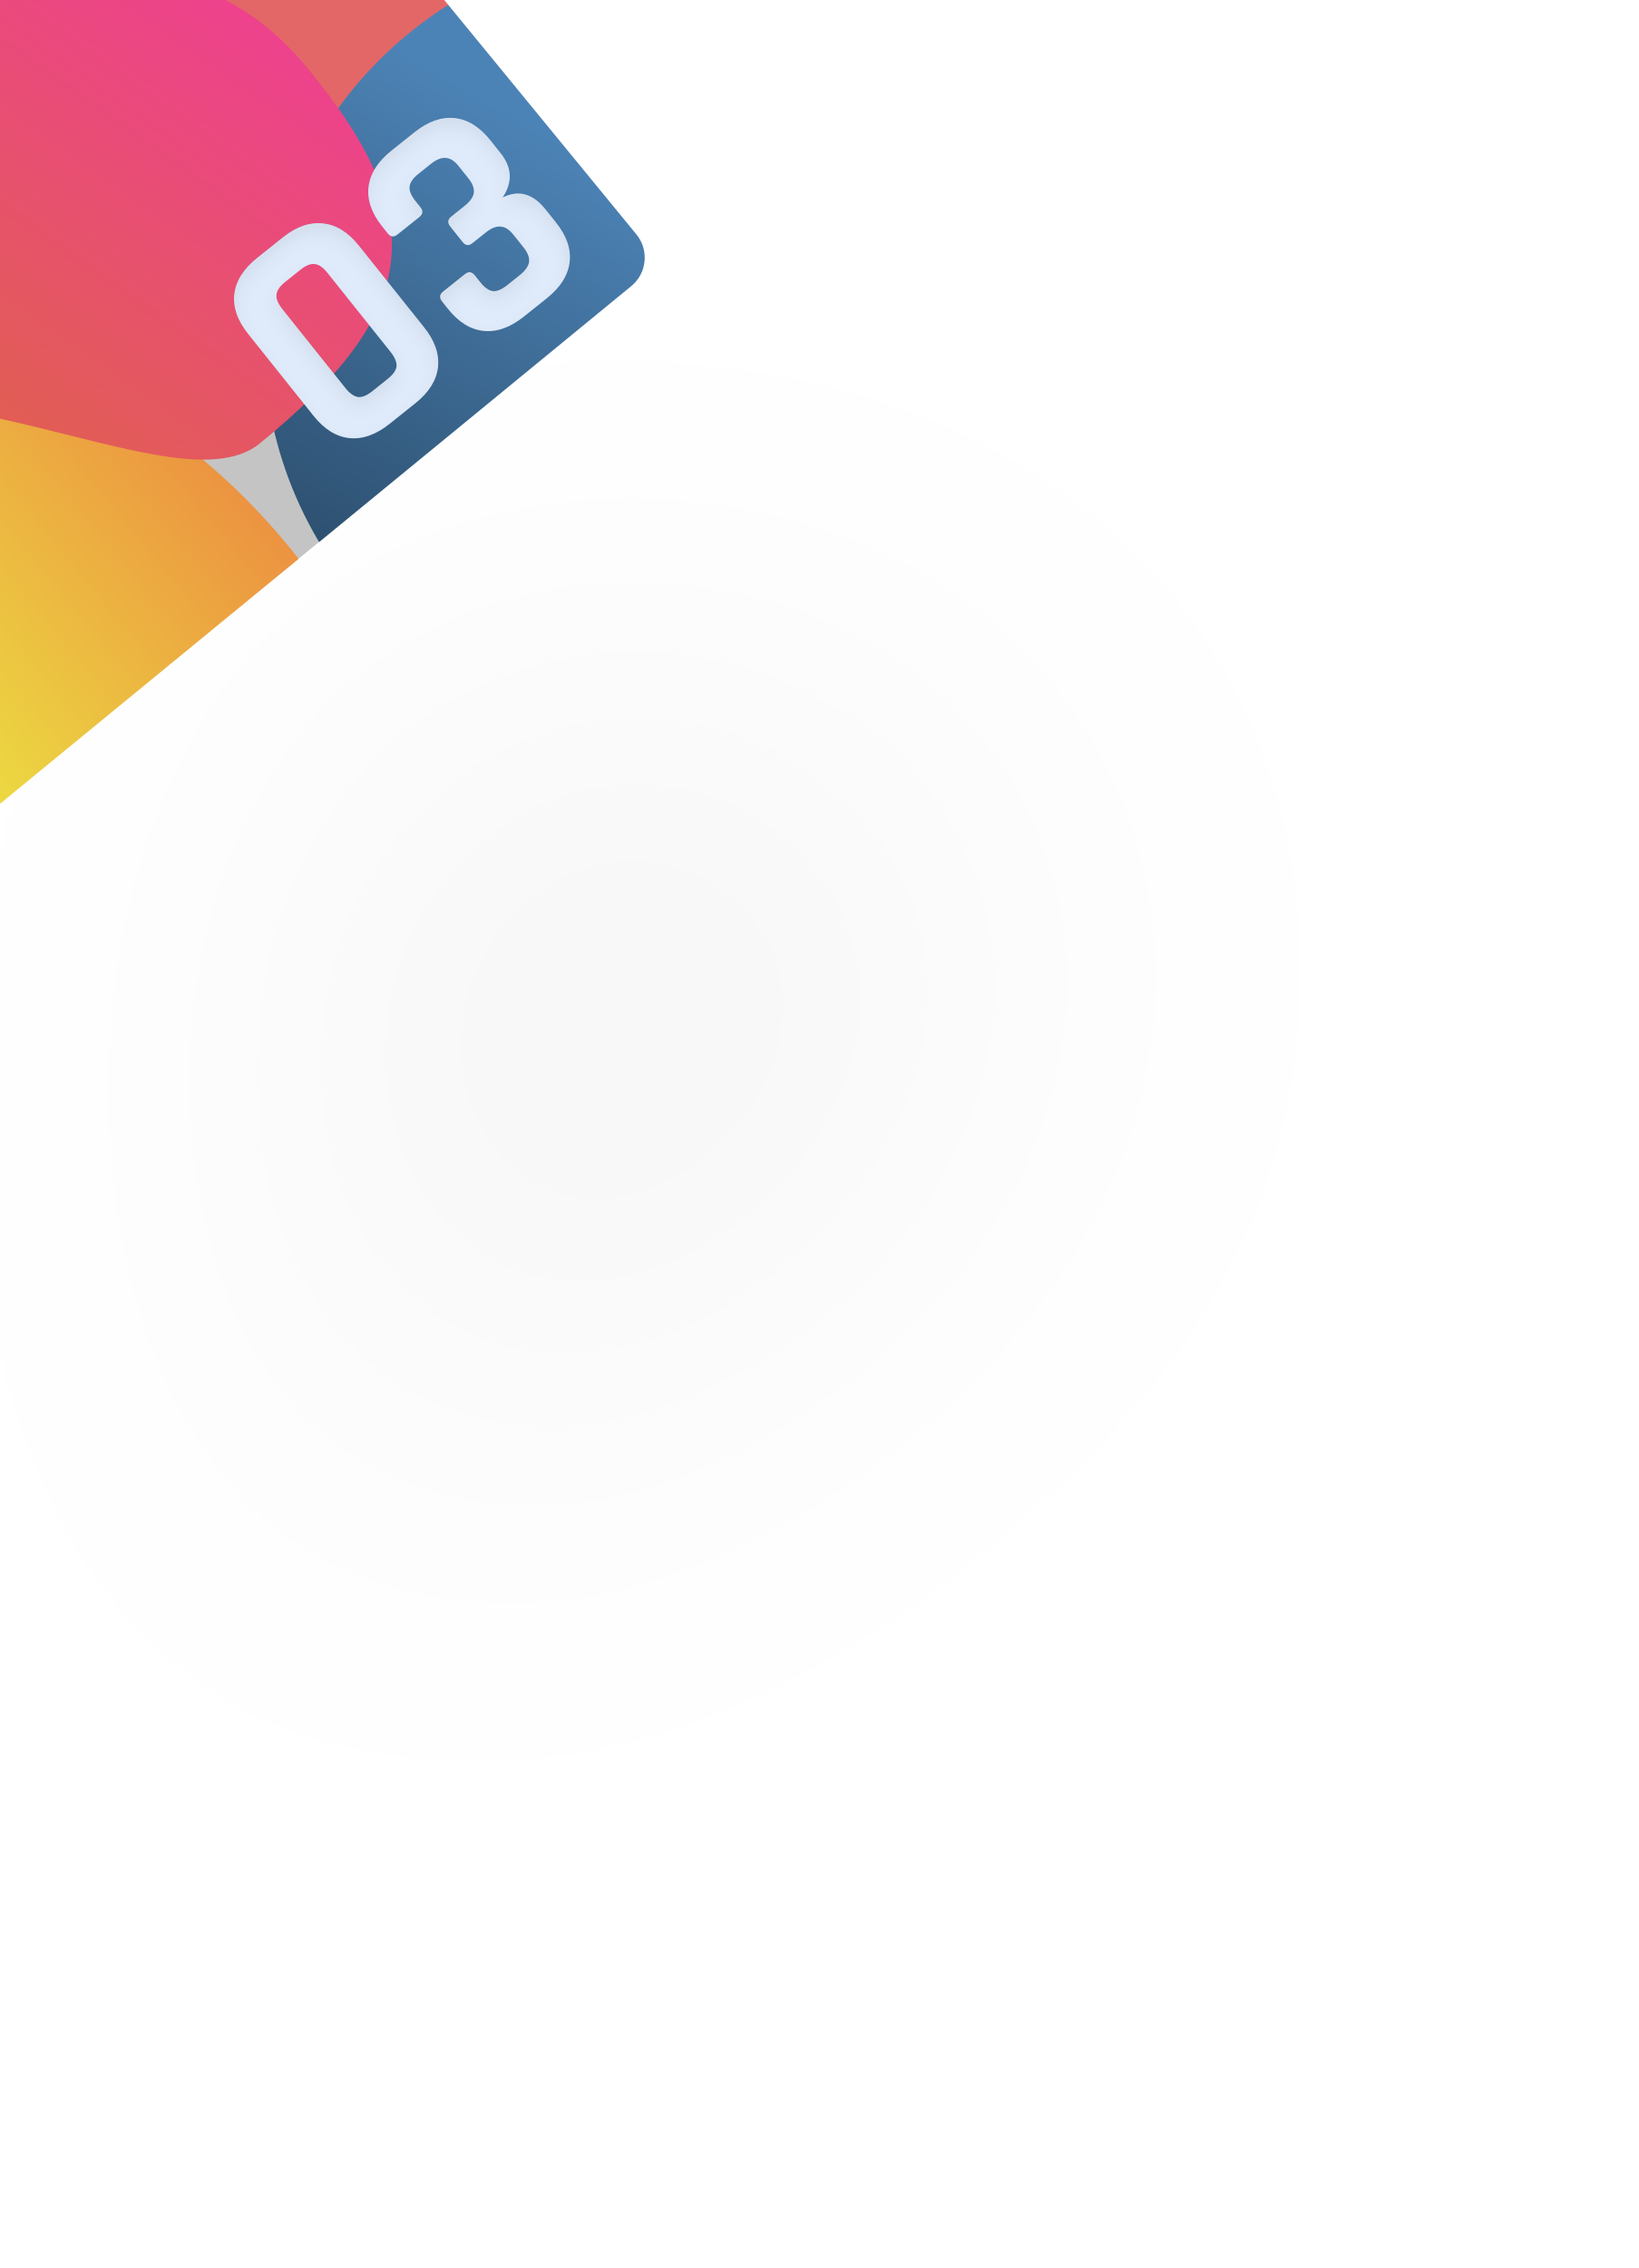
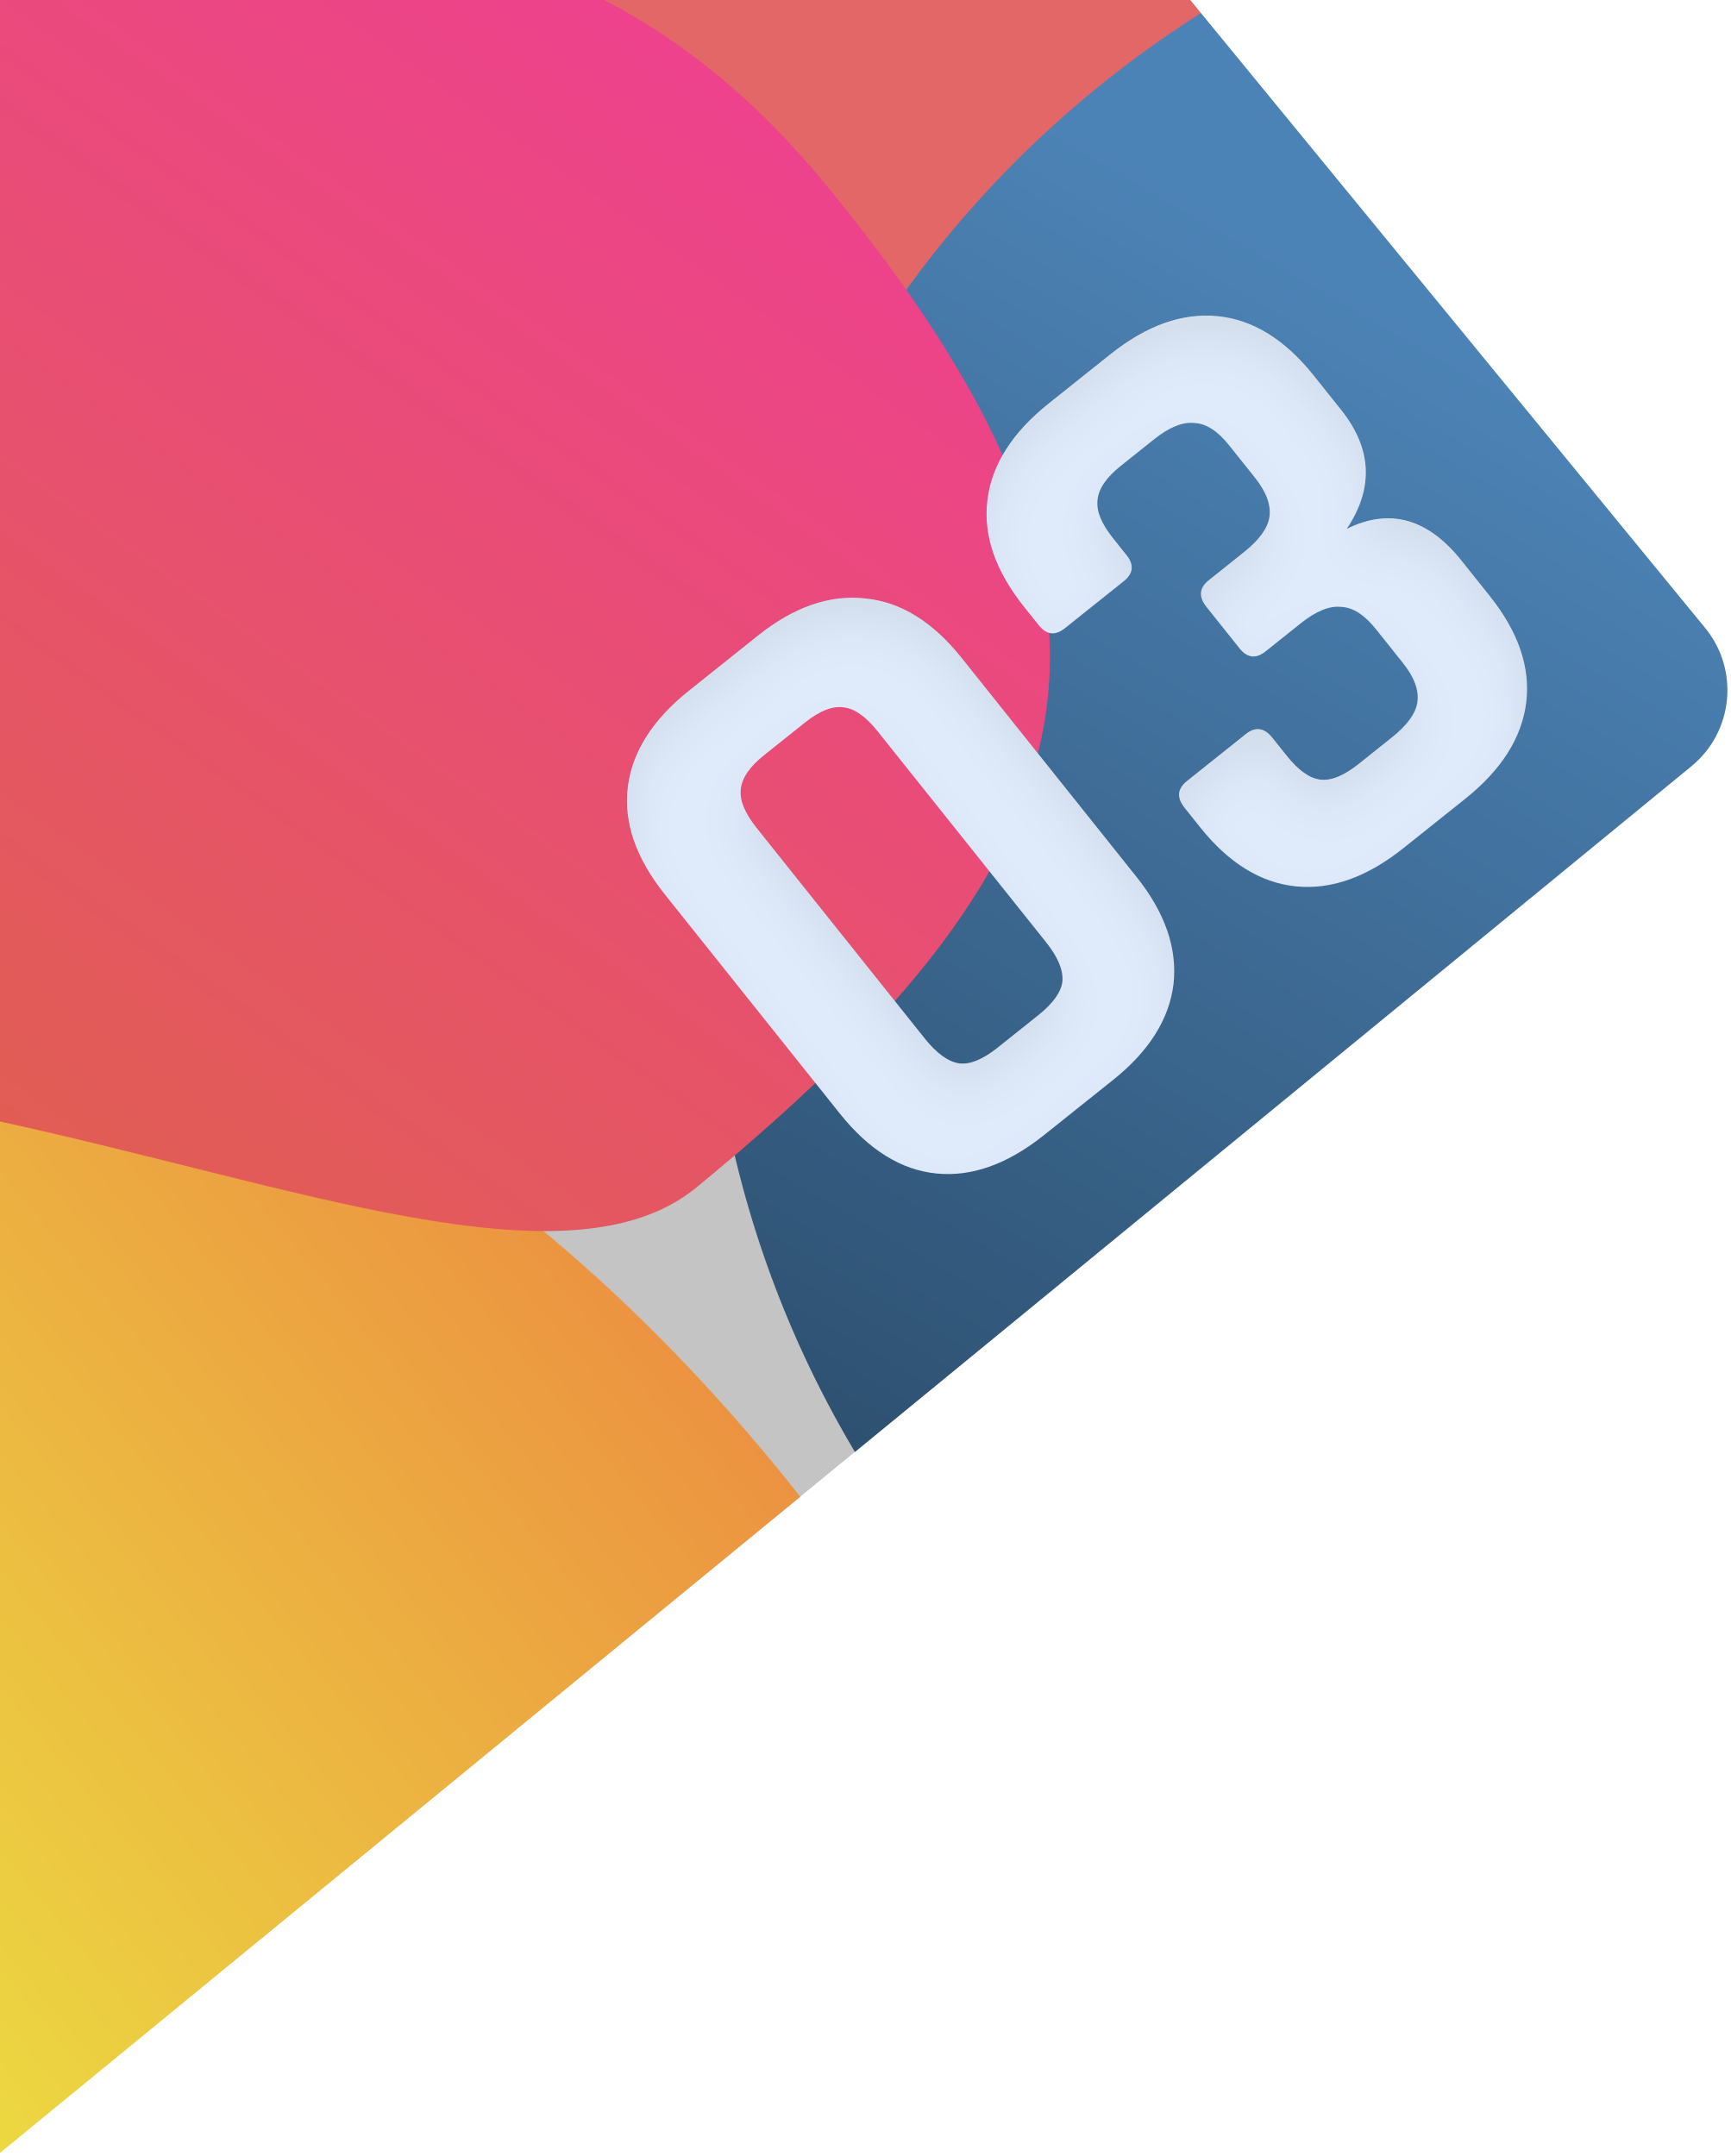
- <svg xmlns="http://www.w3.org/2000/svg" width="670" height="927" viewBox="0 0 670 927" fill="none">
-   <g filter="url(#filter0_d)">
-     <mask id="mask0" mask-type="alpha" maskUnits="userSpaceOnUse" x="-328" y="-221" width="598" height="598">
+ <svg xmlns="http://www.w3.org/2000/svg" width="264" height="329" viewBox="0 0 264 329" fill="none">
+   <mask id="mask0" mask-type="alpha" maskUnits="userSpaceOnUse" x="0" y="0" width="264" height="329">
+     <rect width="264" height="329" fill="#C4C4C4" />
+   </mask>
+   <g mask="url(#mask0)">
+     <mask id="mask1" mask-type="alpha" maskUnits="userSpaceOnUse" x="-328" y="-221" width="598" height="598">
      <rect x="0.415" y="-221" width="424.69" height="424.69" rx="15" transform="rotate(50.6515 0.414551 -221)" fill="#C4C4C4" />
    </mask>
-     <g mask="url(#mask0)">
+     <g mask="url(#mask1)">
      <rect x="0.415" y="-221" width="424.69" height="424.69" rx="15" transform="rotate(50.6515 0.414551 -221)" fill="#C4C4C4" />
      <circle cx="137.955" cy="-20.645" r="117.226" transform="rotate(50.6515 137.955 -20.6448)" fill="#E36767" />
      <circle cx="-41.073" cy="-250.658" r="198.39" transform="rotate(50.6515 -41.0729 -250.658)" fill="#6278E5" />
      <circle cx="269.557" cy="138.88" r="161.805" transform="rotate(50.6515 269.557 138.88)" fill="url(#paint0_linear)" />
      <path d="M81.552 597.189C-31.731 690.07 -198.86 673.531 -291.742 560.248C-383.956 447.778 -402.826 258.255 -292.231 164.645C-290.655 163.311 -288.766 162.333 -286.779 161.776C-111.818 112.757 26.145 111.262 118.493 223.895C211.375 337.178 194.836 504.307 81.552 597.189Z" fill="url(#paint1_linear)" />
      <path d="M106.246 181.217C86.902 197.077 45.037 180.833 -1.417 170.831C-37.61 163.038 -92.511 152.807 -113.312 128.167C-153.371 80.713 -159.572 58.71 -181.606 31.836C-232.606 -30.367 -145.444 -72.935 -104.356 -53.859C18.559 3.208 74.222 -34.981 126.236 28.458C178.25 91.897 169.685 129.203 106.246 181.217Z" fill="url(#paint2_linear)" />
    </g>
-   </g>
-   <g filter="url(#filter1_i)">
-     <path d="M152.232 159.852L158.457 154.882C160.707 153.085 161.925 151.365 162.109 149.72C162.237 148.006 161.403 146.023 159.606 143.773L133.914 111.596C132.117 109.345 130.396 108.128 128.752 107.944C127.052 107.689 125.076 108.46 122.826 110.257L116.601 115.227C114.351 117.024 113.161 118.78 113.033 120.495C112.849 122.139 113.655 124.086 115.452 126.337L141.144 158.514C142.941 160.764 144.689 162.017 146.39 162.271C148.034 162.456 149.982 161.649 152.232 159.852ZM169.832 164.802L159.283 173.226C153.726 177.662 148.257 179.611 142.874 179.072C137.491 178.532 132.582 175.485 128.145 169.929L101.443 136.486C97.007 130.93 95.121 125.467 95.787 120.099C96.453 114.73 99.564 109.828 105.12 105.391L115.67 96.968C121.156 92.588 126.618 90.702 132.057 91.312C137.44 91.851 142.321 94.864 146.701 100.35L173.404 133.792C177.784 139.278 179.669 144.74 179.06 150.179C178.394 155.548 175.318 160.422 169.832 164.802ZM184.445 88.525L189.825 84.229C192.146 82.376 193.434 80.599 193.688 78.899C193.957 77.072 193.221 75.068 191.48 72.888L187.521 67.929C185.781 65.749 184.018 64.623 182.233 64.551C180.462 64.353 178.416 65.18 176.095 67.033L171.031 71.076C168.781 72.873 167.591 74.629 167.463 76.344C167.279 77.988 168.057 79.9 169.798 82.081L171.904 84.718C173.083 86.195 172.934 87.523 171.457 88.703L162.49 95.862C161.013 97.042 159.685 96.893 158.506 95.416L156.231 92.567C151.851 87.082 149.994 81.654 150.66 76.286C151.325 70.917 154.436 66.015 159.992 61.578L169.382 54.081C174.938 49.645 180.407 47.697 185.79 48.236C191.173 48.775 196.054 51.788 200.435 57.273L204.646 62.548C209.363 68.456 209.646 74.507 205.494 80.702C212.004 77.461 217.843 79.076 223.009 85.547L227.305 90.927C231.685 96.413 233.543 101.84 232.877 107.209C232.211 112.577 229.1 117.48 223.544 121.916L214.155 129.413C208.599 133.849 203.129 135.798 197.747 135.259C192.364 134.719 187.482 131.707 183.102 126.221L180.744 123.267C179.508 121.72 179.629 120.357 181.106 119.177L190.073 112.017C191.55 110.838 192.906 111.022 194.142 112.569L196.332 115.312C198.129 117.563 199.849 118.78 201.494 118.965C203.138 119.149 205.086 118.343 207.336 116.546L212.4 112.502C214.721 110.649 216.009 108.872 216.263 107.172C216.532 105.345 215.796 103.341 214.055 101.161L209.928 95.992C208.187 93.811 206.424 92.685 204.639 92.613C202.868 92.415 200.822 93.242 198.501 95.095L193.121 99.391C191.644 100.571 190.316 100.422 189.137 98.945L184.083 92.615C182.847 91.068 182.968 89.704 184.445 88.525Z" fill="#DFEBFB" />
+     <g filter="url(#filter0_i)">
+       <path d="M152.232 159.852L158.457 154.882C160.707 153.085 161.925 151.365 162.109 149.72C162.237 148.006 161.403 146.023 159.606 143.773L133.914 111.596C132.117 109.345 130.396 108.128 128.752 107.944C127.052 107.689 125.076 108.46 122.826 110.257L116.601 115.227C114.351 117.024 113.161 118.78 113.033 120.495C112.849 122.139 113.655 124.086 115.452 126.337L141.144 158.514C142.941 160.764 144.689 162.017 146.39 162.271C148.034 162.456 149.982 161.649 152.232 159.852ZM169.832 164.802L159.283 173.226C153.726 177.662 148.257 179.611 142.874 179.072C137.491 178.532 132.582 175.485 128.145 169.929L101.443 136.486C97.007 130.93 95.121 125.467 95.787 120.099C96.453 114.73 99.564 109.828 105.12 105.391L115.67 96.968C121.156 92.588 126.618 90.702 132.057 91.312C137.44 91.851 142.321 94.864 146.701 100.35L173.404 133.792C177.784 139.278 179.669 144.74 179.06 150.179C178.394 155.548 175.318 160.422 169.832 164.802ZM184.445 88.525L189.825 84.229C192.146 82.376 193.434 80.599 193.688 78.899C193.957 77.072 193.221 75.068 191.48 72.888L187.521 67.929C185.781 65.749 184.018 64.623 182.233 64.551C180.462 64.353 178.416 65.18 176.095 67.033L171.031 71.076C168.781 72.873 167.591 74.629 167.463 76.344C167.279 77.988 168.057 79.9 169.798 82.081L171.904 84.718C173.083 86.195 172.934 87.523 171.457 88.703L162.49 95.862C161.013 97.042 159.685 96.893 158.506 95.416L156.231 92.567C151.851 87.082 149.994 81.654 150.66 76.286C151.325 70.917 154.436 66.015 159.992 61.578L169.382 54.081C174.938 49.645 180.407 47.697 185.79 48.236C191.173 48.775 196.054 51.788 200.435 57.273L204.646 62.548C209.363 68.456 209.646 74.507 205.494 80.702C212.004 77.461 217.843 79.076 223.009 85.547L227.305 90.927C231.685 96.413 233.543 101.84 232.877 107.209C232.211 112.577 229.1 117.48 223.544 121.916L214.155 129.413C208.599 133.849 203.129 135.798 197.747 135.259C192.364 134.719 187.482 131.707 183.102 126.221L180.744 123.267C179.508 121.72 179.629 120.357 181.106 119.177L190.073 112.017C191.55 110.838 192.906 111.022 194.142 112.569L196.332 115.312C198.129 117.563 199.849 118.78 201.494 118.965C203.138 119.149 205.086 118.343 207.336 116.546L212.4 112.502C214.721 110.649 216.009 108.872 216.263 107.172C216.532 105.345 215.796 103.341 214.055 101.161L209.928 95.992C208.187 93.811 206.424 92.685 204.639 92.613C202.868 92.415 200.822 93.242 198.501 95.095L193.121 99.391C191.644 100.571 190.316 100.422 189.137 98.945L184.083 92.615C182.847 91.068 182.968 89.704 184.445 88.525Z" fill="#DFEBFB" />
+     </g>
  </g>
  <defs>
-     <filter id="filter0_d" x="-428" y="-221" width="1097.68" height="1147.68" filterUnits="userSpaceOnUse" color-interpolation-filters="sRGB">
-       <feFlood flood-opacity="0" result="BackgroundImageFix" />
-       <feColorMatrix in="SourceAlpha" type="matrix" values="0 0 0 0 0 0 0 0 0 0 0 0 0 0 0 0 0 0 127 0" />
-       <feOffset dx="150" dy="300" />
-       <feGaussianBlur stdDeviation="125" />
-       <feColorMatrix type="matrix" values="0 0 0 0 0 0 0 0 0 0 0 0 0 0 0 0 0 0 0.05 0" />
-       <feBlend mode="normal" in2="BackgroundImageFix" result="effect1_dropShadow" />
-       <feBlend mode="normal" in="SourceGraphic" in2="effect1_dropShadow" result="shape" />
-     </filter>
-     <filter id="filter1_i" x="95.657" y="48.148" width="137.352" height="135.011" filterUnits="userSpaceOnUse" color-interpolation-filters="sRGB">
+     <filter id="filter0_i" x="95.657" y="48.148" width="137.352" height="135.011" filterUnits="userSpaceOnUse" color-interpolation-filters="sRGB">
      <feFlood flood-opacity="0" result="BackgroundImageFix" />
      <feBlend mode="normal" in="SourceGraphic" in2="BackgroundImageFix" result="shape" />
      <feColorMatrix in="SourceAlpha" type="matrix" values="0 0 0 0 0 0 0 0 0 0 0 0 0 0 0 0 0 0 127 0" result="hardAlpha" />
      <feOffset dy="4" />
      <feGaussianBlur stdDeviation="3.5" />
      <feComposite in2="hardAlpha" operator="arithmetic" k2="-1" k3="1" />
      <feColorMatrix type="matrix" values="0 0 0 0 0 0 0 0 0 0 0 0 0 0 0 0 0 0 0.06 0" />
      <feBlend mode="normal" in2="shape" result="effect1_innerShadow" />
    </filter>
    <linearGradient id="paint0_linear" x1="198.649" y1="111.205" x2="269.557" y2="300.685" gradientUnits="userSpaceOnUse">
      <stop stop-color="#4C83B6" />
      <stop offset="1" stop-color="#2C4E6D" />
    </linearGradient>
    <linearGradient id="paint1_linear" x1="105.493" y1="208.039" x2="-21" y2="312.5" gradientUnits="userSpaceOnUse">
      <stop stop-color="#EC9341" />
      <stop offset="1" stop-color="#ECDB41" />
    </linearGradient>
    <linearGradient id="paint2_linear" x1="73.886" y1="-38.334" x2="-113.418" y2="226.028" gradientUnits="userSpaceOnUse">
      <stop stop-color="#EF3F93" />
      <stop offset="1" stop-color="#DA6D33" />
    </linearGradient>
  </defs>
</svg>
